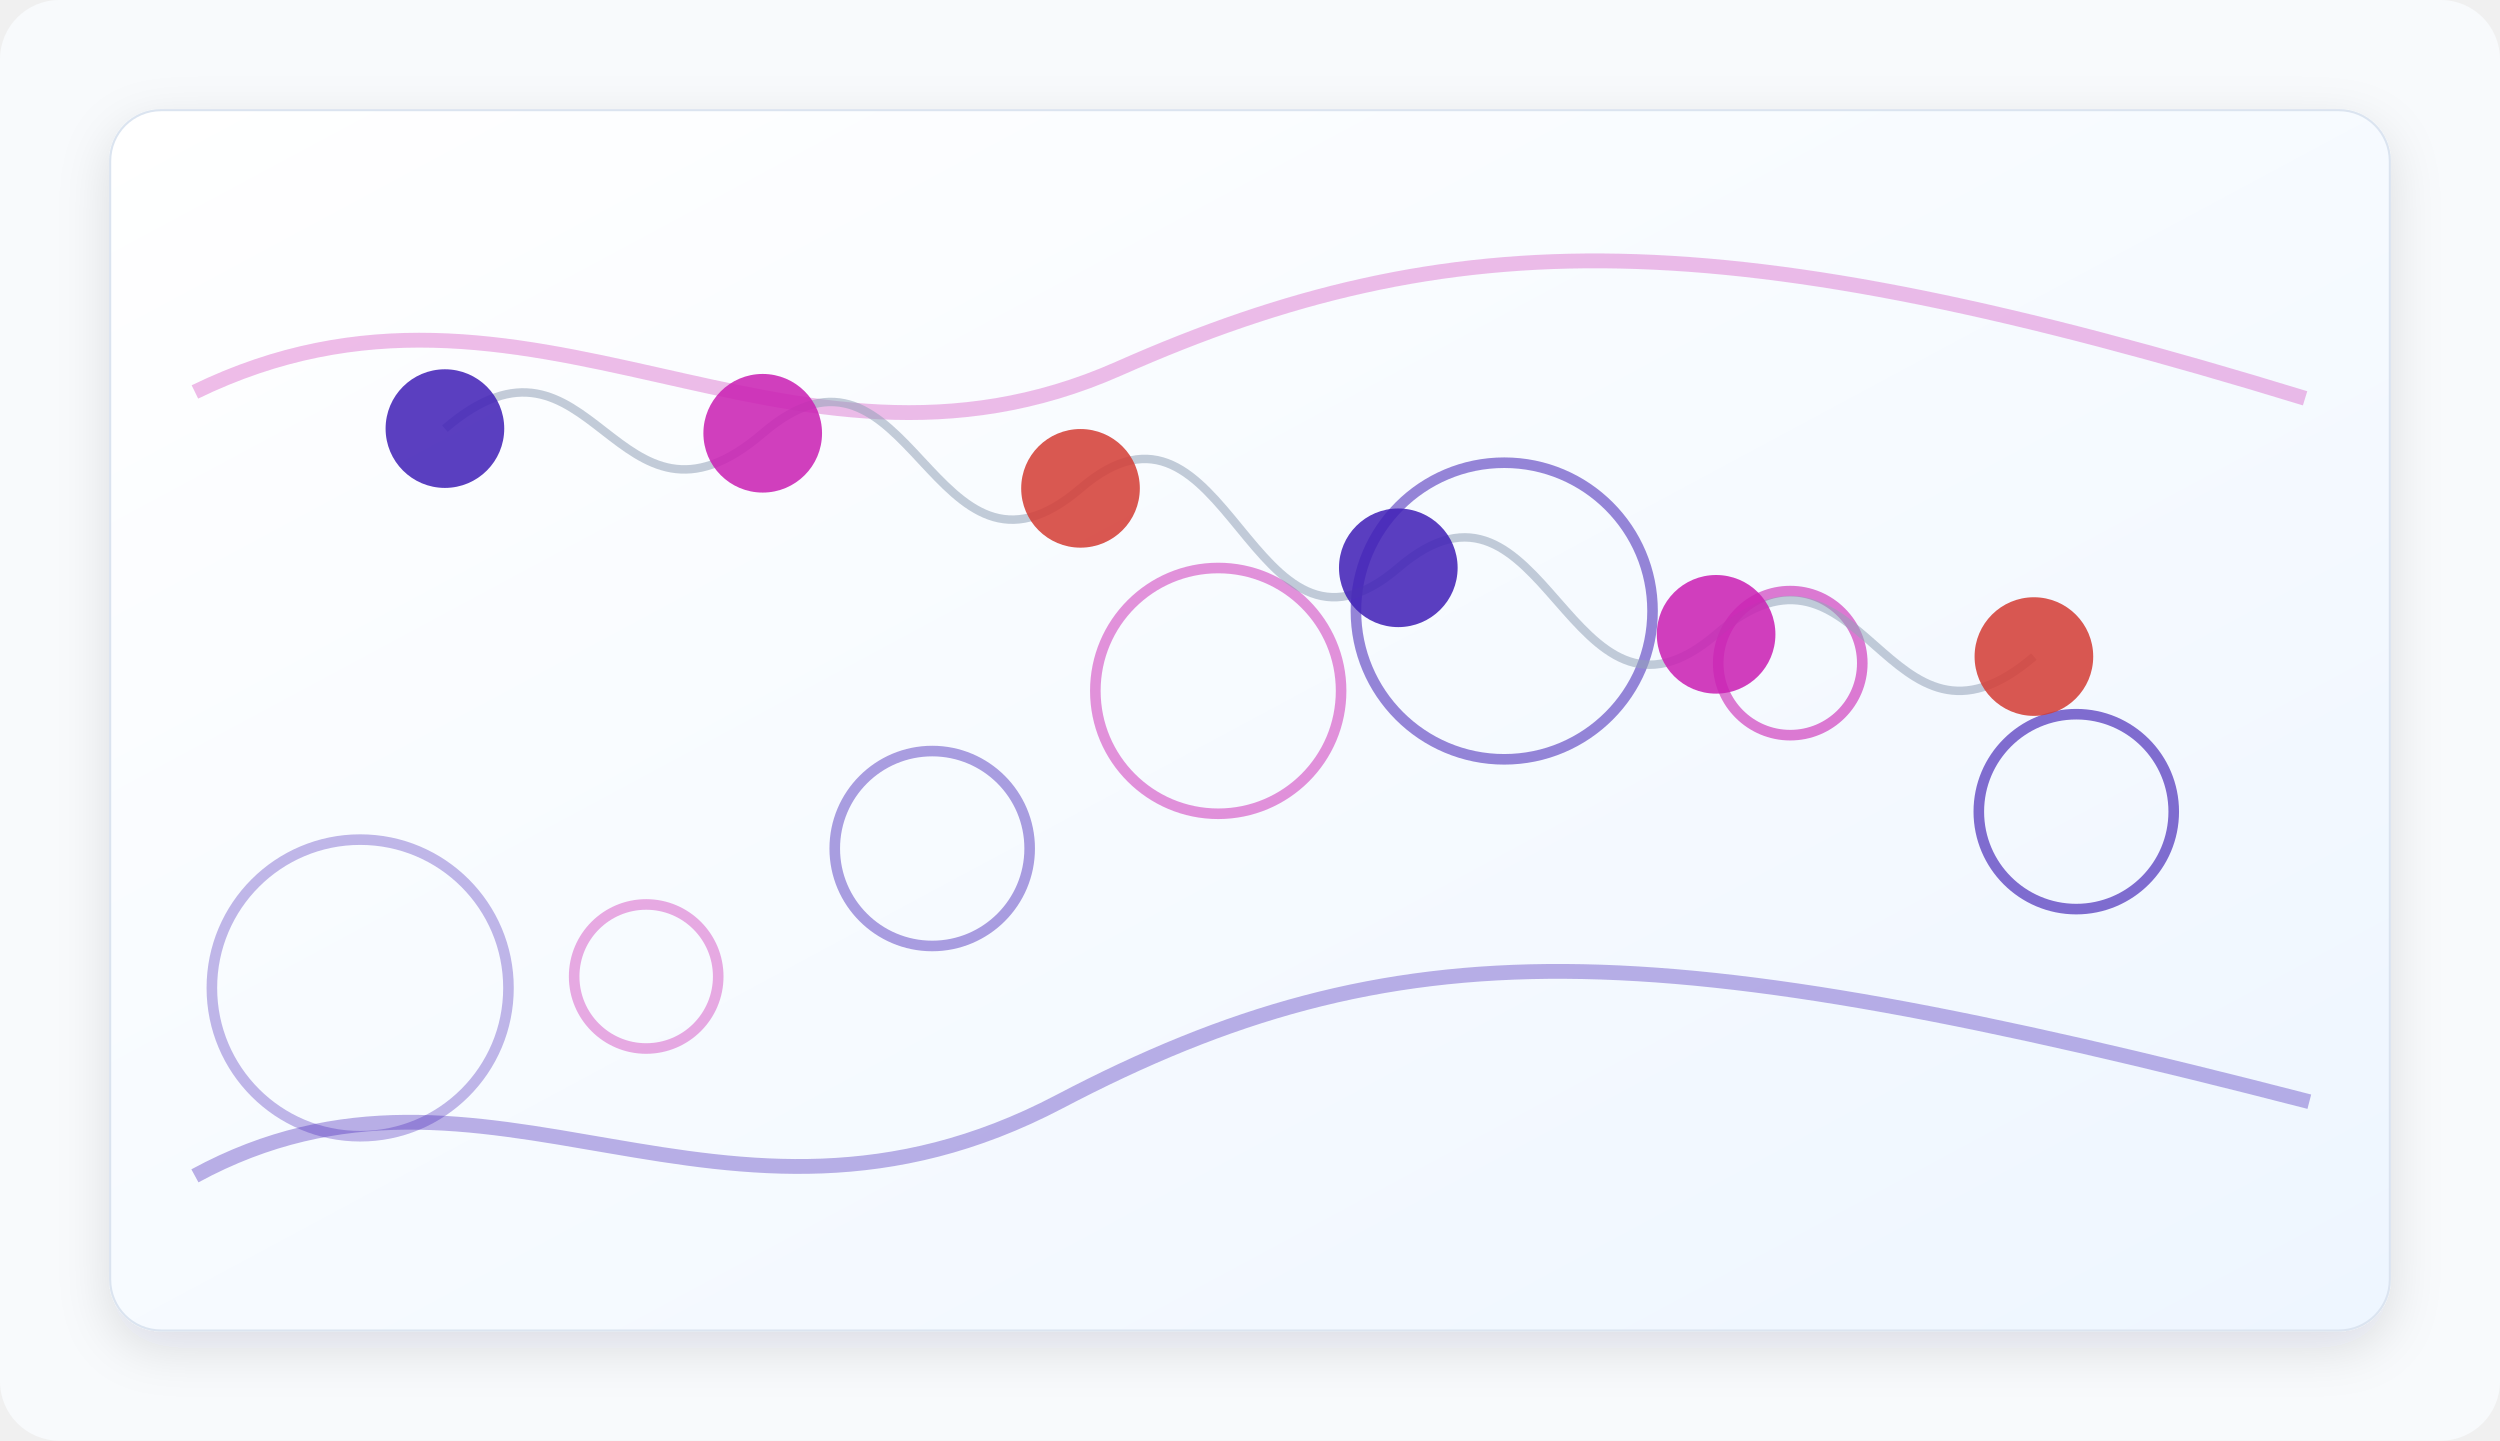
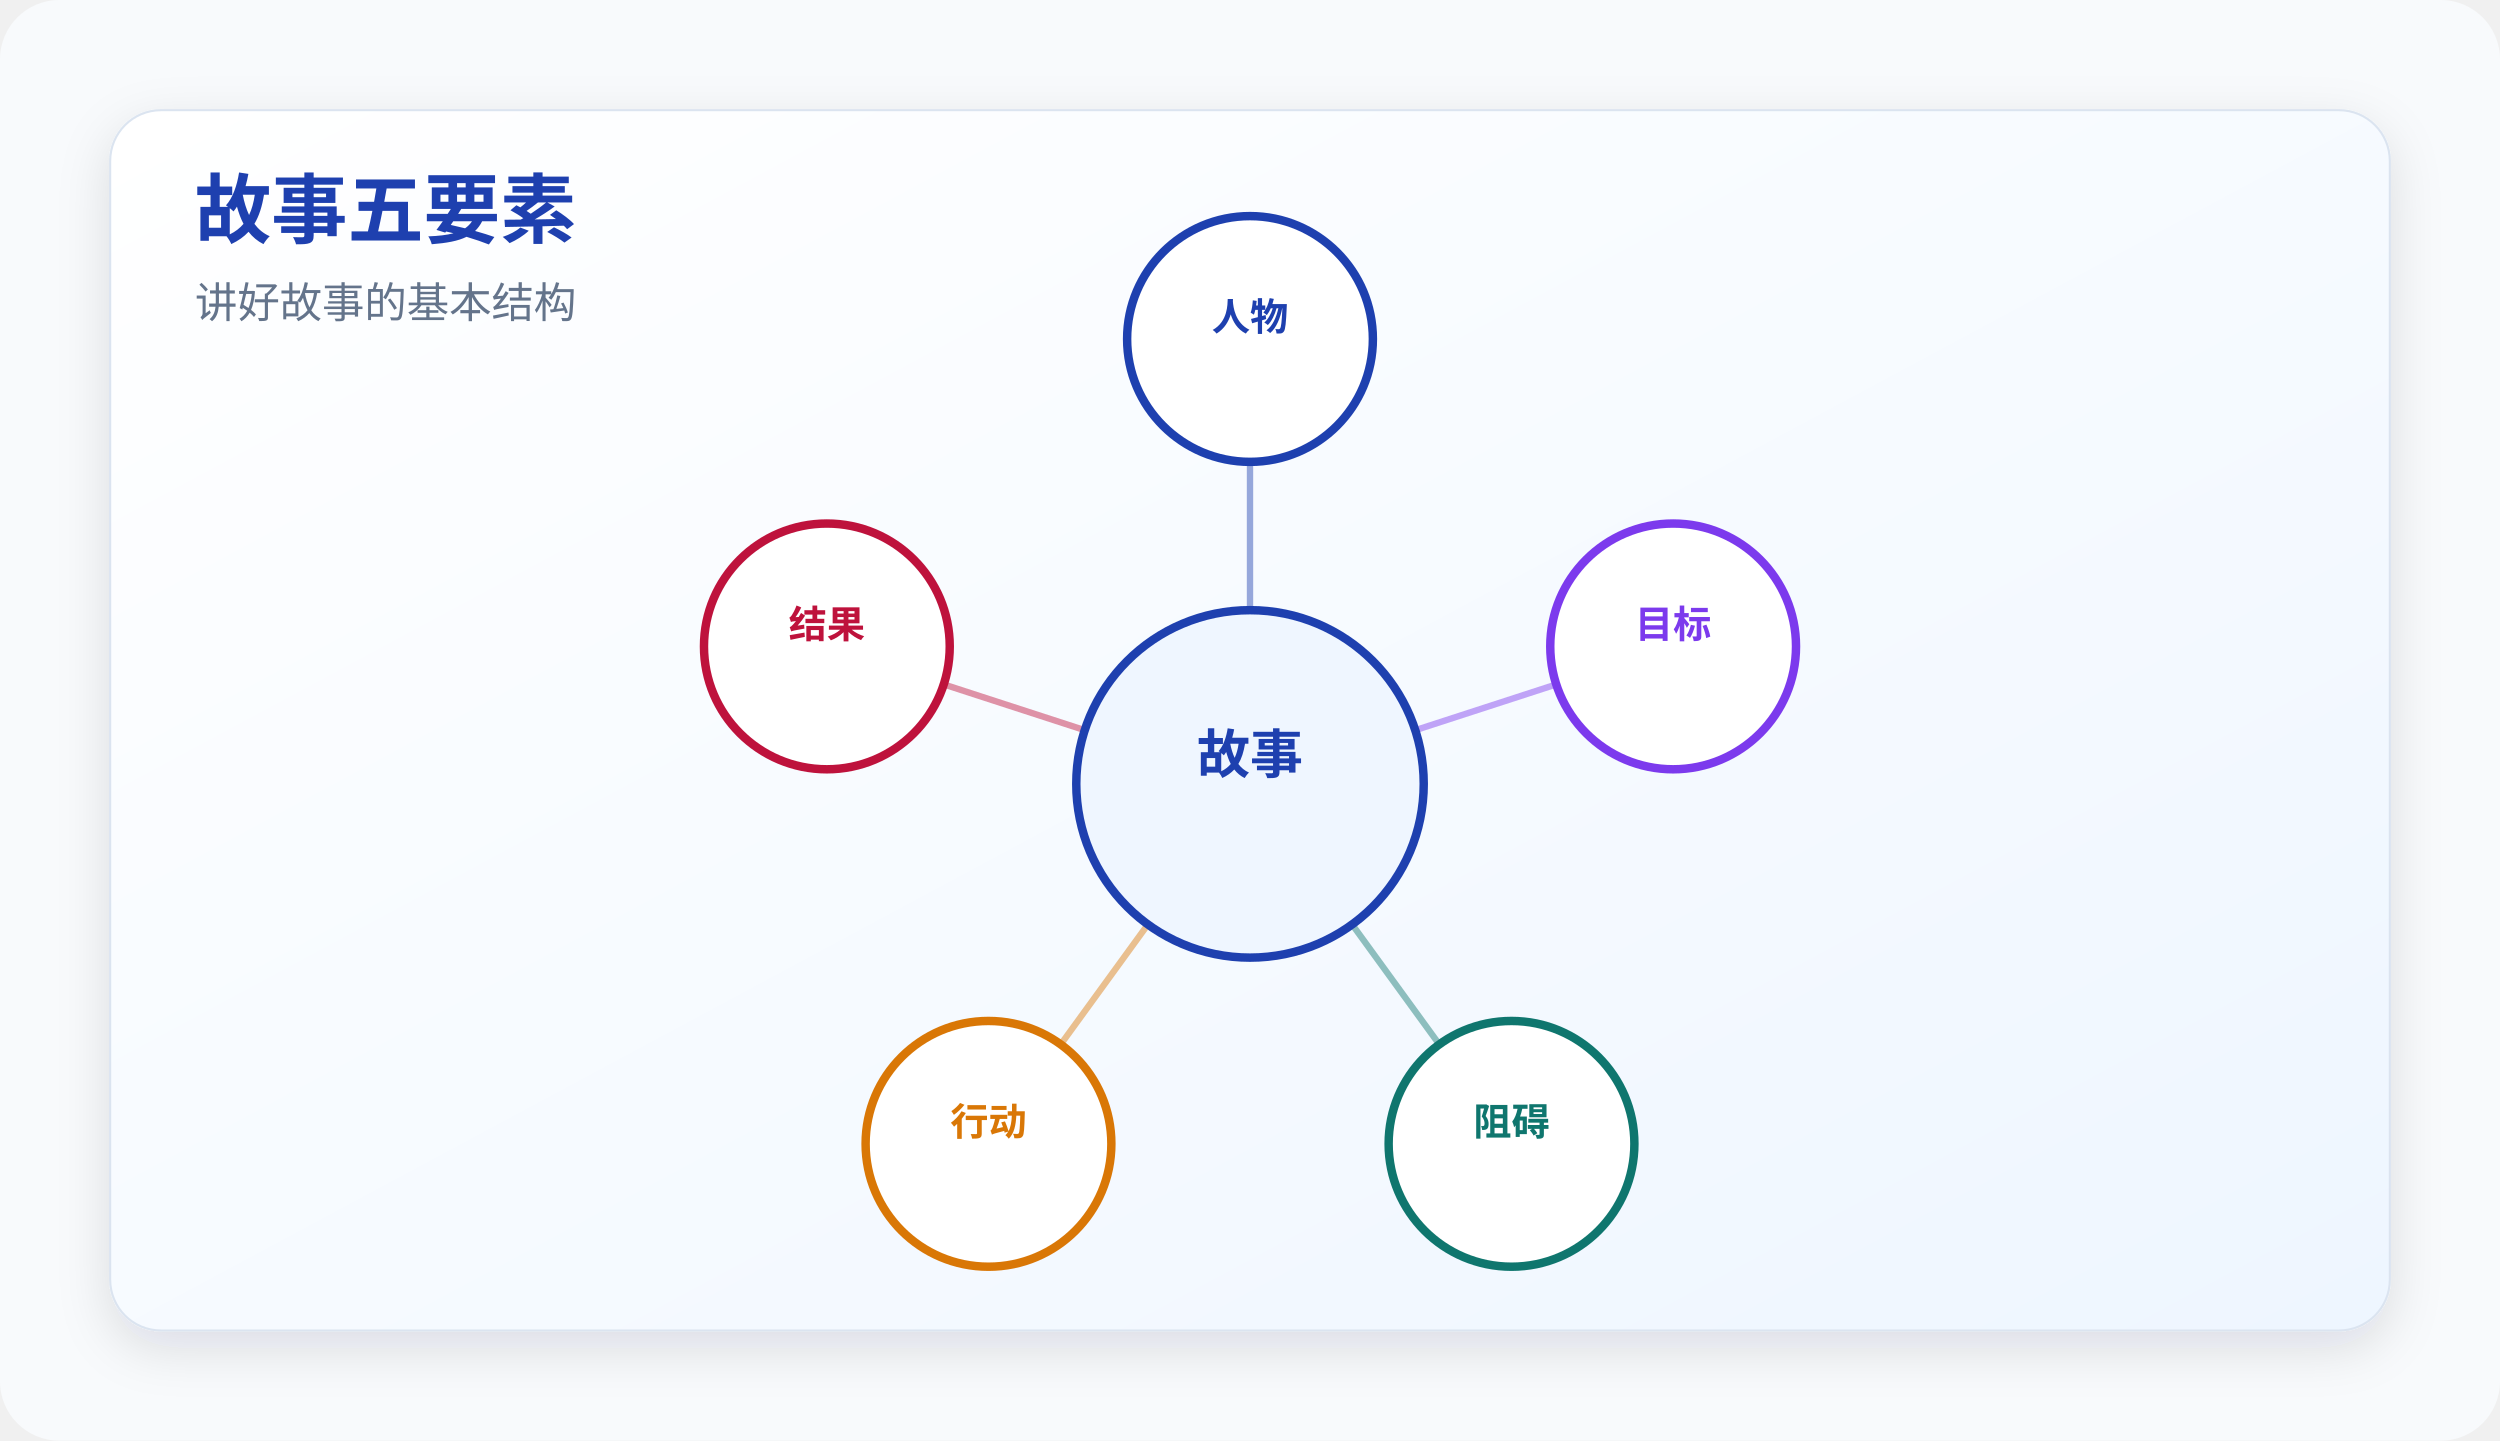
- <svg xmlns="http://www.w3.org/2000/svg" width="1180" height="680" viewBox="0 0 1180 680" role="img" aria-label="第 16 页图片 1">
+ <svg xmlns="http://www.w3.org/2000/svg" width="1180" height="680" viewBox="0 0 1180 680" role="img" aria-label="故事五要素">
  <defs>
    <linearGradient id="bg" x1="0" y1="0" x2="1" y2="1">
      <stop offset="0" stop-color="#ffffff" />
      <stop offset="1" stop-color="#eef6ff" />
    </linearGradient>
    <filter id="shadow" x="-20%" y="-20%" width="140%" height="140%">
      <feDropShadow dx="0" dy="8" stdDeviation="12" flood-color="#0f172a" flood-opacity="0.12" />
    </filter>
  </defs>
  <rect width="1180" height="680" rx="28" fill="#f8fafc" />
  <rect x="52" y="52" width="1076" height="576" rx="24" fill="url(#bg)" stroke="#dbe4f0" filter="url(#shadow)" />
-   <path d="M92 555 C230 480, 340 604, 500 520 S780 440, 1090 520" fill="none" stroke="hsl(253 70% 42%)" stroke-width="7" opacity="0.35" />
-   <path d="M92 185 C250 108, 370 244, 528 174 S814 104, 1088 188" fill="none" stroke="hsl(308 72% 46%)" stroke-width="7" opacity="0.30" />
-   <circle cx="170.0" cy="466.3" r="70" fill="none" stroke="hsl(253 70% 42%)" stroke-width="5" opacity="0.32" />
-   <circle cx="305.0" cy="460.9" r="34" fill="none" stroke="hsl(308 72% 46%)" stroke-width="5" opacity="0.375" />
-   <circle cx="440.0" cy="400.5" r="46" fill="none" stroke="hsl(253 70% 42%)" stroke-width="5" opacity="0.43" />
-   <circle cx="575.0" cy="326.1" r="58" fill="none" stroke="hsl(308 72% 46%)" stroke-width="5" opacity="0.485" />
-   <circle cx="710.0" cy="288.4" r="70" fill="none" stroke="hsl(253 70% 42%)" stroke-width="5" opacity="0.54" />
-   <circle cx="845.0" cy="313.0" r="34" fill="none" stroke="hsl(308 72% 46%)" stroke-width="5" opacity="0.595" />
-   <circle cx="980.0" cy="383.1" r="46" fill="none" stroke="hsl(253 70% 42%)" stroke-width="5" opacity="0.65" />
-   <path d="M210.0 202.3 C280.0 142.3, 290.0 264.5, 360.0 204.5" fill="none" stroke="#94a3b8" stroke-width="4" opacity="0.55" />
-   <circle cx="210.0" cy="202.3" r="28" fill="hsl(253 70% 42%)" opacity="0.86" />
-   <path d="M360.0 204.5 C430.0 144.5, 440.0 290.5, 510.0 230.5" fill="none" stroke="#94a3b8" stroke-width="4" opacity="0.55" />
-   <circle cx="360.0" cy="204.5" r="28" fill="hsl(308 72% 46%)" opacity="0.86" />
-   <path d="M510.0 230.5 C580.0 170.5, 590.0 328.0, 660.0 268.0" fill="none" stroke="#94a3b8" stroke-width="4" opacity="0.55" />
-   <circle cx="510.0" cy="230.5" r="28" fill="hsl(3 65% 52%)" opacity="0.86" />
-   <path d="M660.0 268.0 C730.0 208.0, 740.0 359.4, 810.0 299.4" fill="none" stroke="#94a3b8" stroke-width="4" opacity="0.55" />
-   <circle cx="660.0" cy="268.0" r="28" fill="hsl(253 70% 42%)" opacity="0.86" />
-   <path d="M810.0 299.4 C880.0 239.4, 890.0 369.9, 960.0 309.9" fill="none" stroke="#94a3b8" stroke-width="4" opacity="0.55" />
-   <circle cx="810.0" cy="299.4" r="28" fill="hsl(308 72% 46%)" opacity="0.86" />
-   <circle cx="960.0" cy="309.9" r="28" fill="hsl(3 65% 52%)" opacity="0.86" />
+   <text x="92" y="112" text-anchor="start" font-family="-apple-system,BlinkMacSystemFont,'Segoe UI','Microsoft YaHei',Arial,sans-serif" font-size="36" font-weight="800" fill="#1e40af">故事五要素</text>
+   <text x="92" y="150" text-anchor="start" font-family="-apple-system,BlinkMacSystemFont,'Segoe UI','Microsoft YaHei',Arial,sans-serif" font-size="20" font-weight="500" fill="#64748b">讲好故事的基本结构</text>
+   <path d="M590 370 L590 160" stroke="#1e40af" stroke-width="3" opacity="0.45" />
+   <circle cx="590" cy="160" r="58" fill="#fff" stroke="#1e40af" stroke-width="4" />
+   <text x="590" y="156" text-anchor="middle" font-family="-apple-system,BlinkMacSystemFont,'Segoe UI','Microsoft YaHei',Arial,sans-serif" font-size="18" font-weight="800" fill="#1e40af">人物</text>
+   <path d="M590 370 L789.722 305.106" stroke="#7c3aed" stroke-width="3" opacity="0.45" />
+   <circle cx="789.722" cy="305.106" r="58" fill="#fff" stroke="#7c3aed" stroke-width="4" />
+   <text x="789.722" y="301.106" text-anchor="middle" font-family="-apple-system,BlinkMacSystemFont,'Segoe UI','Microsoft YaHei',Arial,sans-serif" font-size="18" font-weight="800" fill="#7c3aed">目标</text>
+   <path d="M590 370 L713.435 539.894" stroke="#0f766e" stroke-width="3" opacity="0.45" />
+   <circle cx="713.435" cy="539.894" r="58" fill="#fff" stroke="#0f766e" stroke-width="4" />
+   <text x="713.435" y="535.894" text-anchor="middle" font-family="-apple-system,BlinkMacSystemFont,'Segoe UI','Microsoft YaHei',Arial,sans-serif" font-size="18" font-weight="800" fill="#0f766e">阻碍</text>
+   <path d="M590 370 L466.565 539.894" stroke="#d97706" stroke-width="3" opacity="0.45" />
+   <circle cx="466.565" cy="539.894" r="58" fill="#fff" stroke="#d97706" stroke-width="4" />
+   <text x="466.565" y="535.894" text-anchor="middle" font-family="-apple-system,BlinkMacSystemFont,'Segoe UI','Microsoft YaHei',Arial,sans-serif" font-size="18" font-weight="800" fill="#d97706">行动</text>
+   <path d="M590 370 L390.278 305.106" stroke="#be123c" stroke-width="3" opacity="0.45" />
+   <circle cx="390.278" cy="305.106" r="58" fill="#fff" stroke="#be123c" stroke-width="4" />
+   <text x="390.278" y="301.106" text-anchor="middle" font-family="-apple-system,BlinkMacSystemFont,'Segoe UI','Microsoft YaHei',Arial,sans-serif" font-size="18" font-weight="800" fill="#be123c">结果</text>
+   <circle cx="590" cy="370" r="82" fill="#eff6ff" stroke="#1e40af" stroke-width="4" />
+   <text x="590" y="365" text-anchor="middle" font-family="-apple-system,BlinkMacSystemFont,'Segoe UI','Microsoft YaHei',Arial,sans-serif" font-size="25" font-weight="800" fill="#1e40af">故事</text>
</svg>
